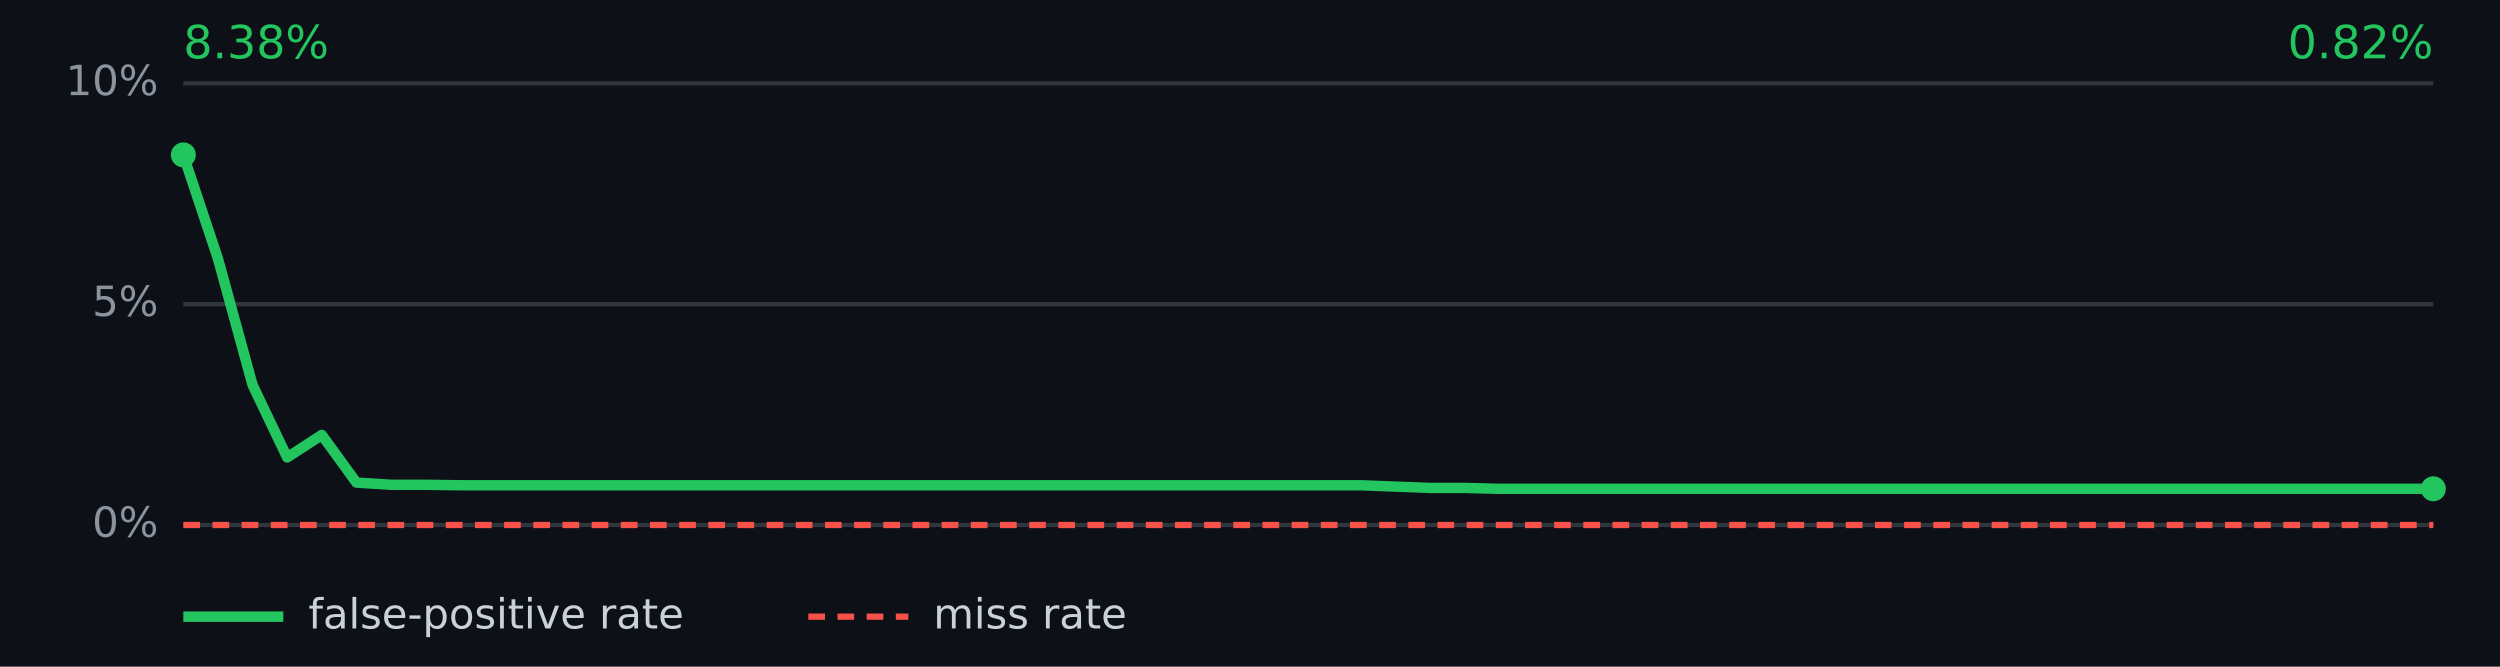
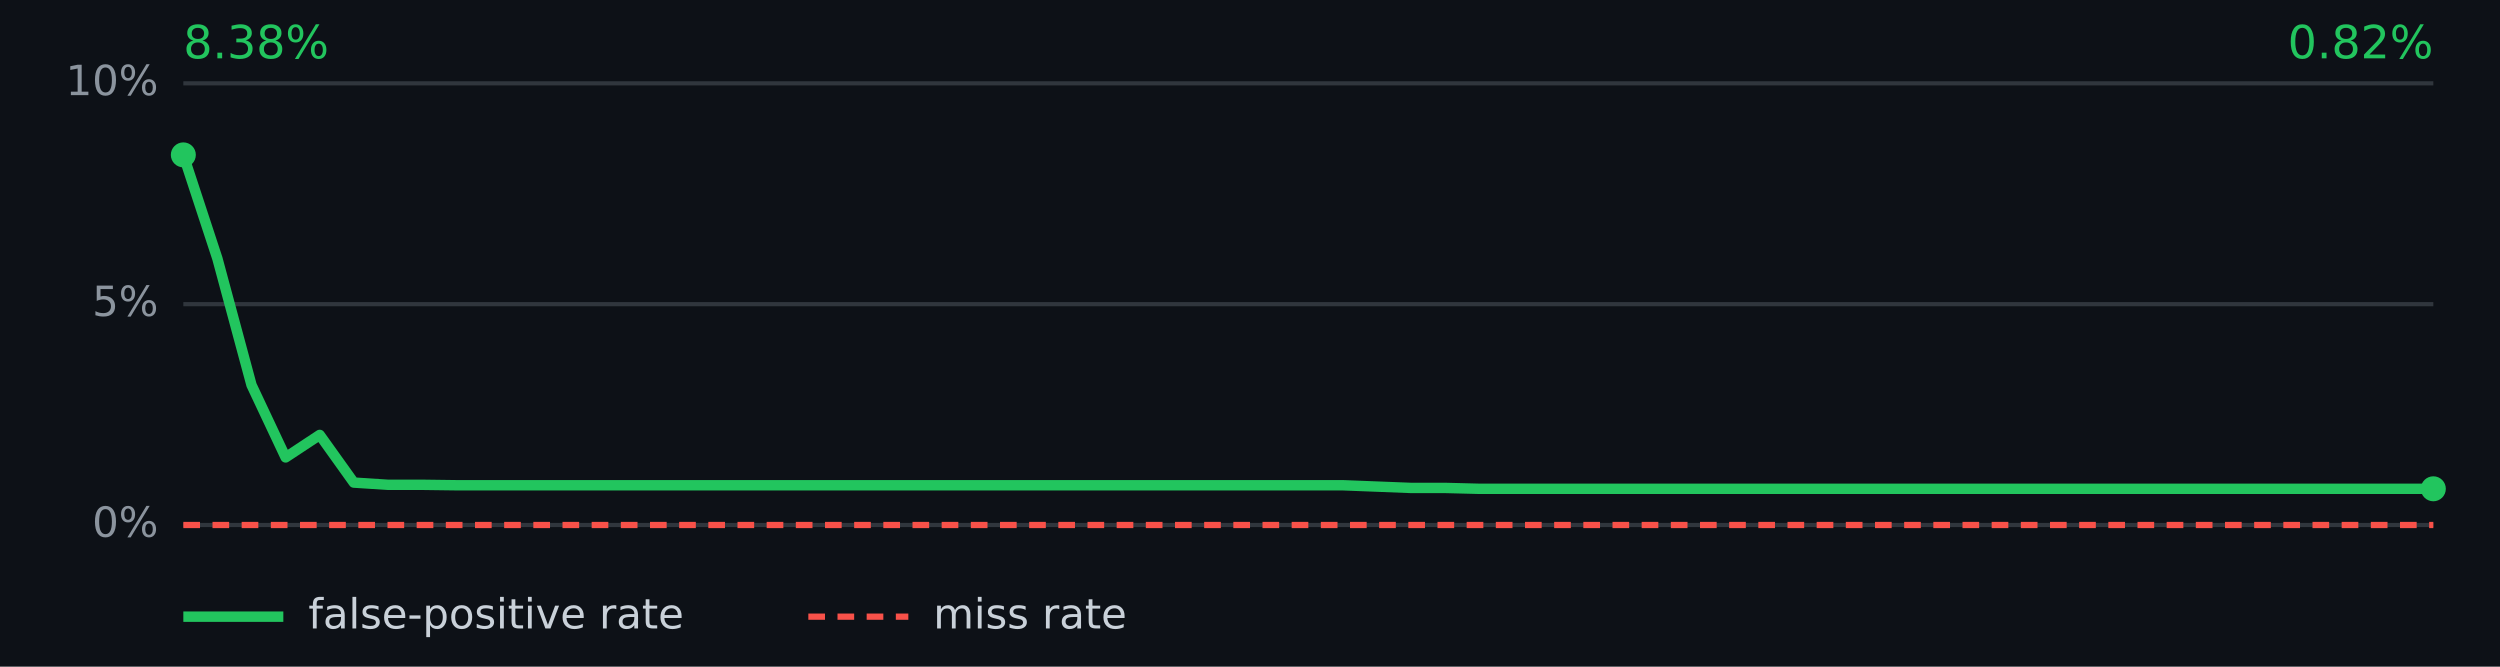
<svg xmlns="http://www.w3.org/2000/svg" width="600" height="160" role="img" aria-label="false-positive rate trend: 8.38% to 0.82%">
  <rect width="100%" height="160" fill="#0d1117" />
  <line x1="44" y1="20.00" x2="584" y2="20.00" stroke="#30363d" stroke-width="1" />
  <text x="38" y="20.00" font-family="Verdana,Geneva,DejaVu Sans,sans-serif" font-size="10" fill="#8b949e" text-anchor="end" dominant-baseline="middle">10%</text>
  <line x1="44" y1="73.00" x2="584" y2="73.00" stroke="#30363d" stroke-width="1" />
  <text x="38" y="73.00" font-family="Verdana,Geneva,DejaVu Sans,sans-serif" font-size="10" fill="#8b949e" text-anchor="end" dominant-baseline="middle">5%</text>
  <line x1="44" y1="126.00" x2="584" y2="126.00" stroke="#30363d" stroke-width="1" />
  <text x="38" y="126.00" font-family="Verdana,Geneva,DejaVu Sans,sans-serif" font-size="10" fill="#8b949e" text-anchor="end" dominant-baseline="middle">0%</text>
-   <polyline points="44.00,126.00 53.47,126.00 62.95,126.00 72.42,126.00 81.89,126.00 91.37,126.00 100.84,126.00 110.32,126.00 119.79,126.00 129.26,126.00 138.74,126.00 148.21,126.00 157.68,126.00 167.16,126.00 176.63,126.00 186.11,126.00 195.58,126.00 205.05,126.00 214.53,126.00 224.00,126.00 233.47,126.00 242.95,126.00 252.42,126.00 261.89,126.00 271.37,126.00 280.84,126.00 290.32,126.00 299.79,126.00 309.26,126.00 318.74,126.00 328.21,126.00 337.68,126.00 347.16,126.00 356.63,126.00 366.11,126.00 375.58,126.00 385.05,126.00 394.53,126.00 404.00,126.00 413.47,126.00 422.95,126.00 432.42,126.00 441.89,126.00 451.37,126.00 460.84,126.00 470.32,126.00 479.79,126.00 489.26,126.00 498.74,126.00 508.21,126.00 517.68,126.00 527.16,126.00 536.63,126.00 546.11,126.00 555.58,126.00 565.05,126.00 574.53,126.00 584.00,126.00" fill="none" stroke="#f85149" stroke-width="1.5" stroke-dasharray="4,3" />
-   <polyline points="44.00,37.17 52.31,62.08 60.62,92.40 68.92,109.78 77.23,104.38 85.54,115.82 93.85,116.35 102.15,116.35 110.46,116.46 118.77,116.46 127.08,116.46 135.38,116.46 143.69,116.46 152.00,116.46 160.31,116.46 168.62,116.46 176.92,116.46 185.23,116.46 193.54,116.46 201.85,116.46 210.15,116.46 218.46,116.46 226.77,116.46 235.08,116.46 243.38,116.46 251.69,116.46 260.00,116.46 268.31,116.46 276.62,116.46 284.92,116.46 293.23,116.46 301.54,116.46 309.85,116.46 318.15,116.46 326.46,116.46 334.77,116.78 343.08,117.10 351.38,117.10 359.69,117.31 368.00,117.31 376.31,117.31 384.62,117.31 392.92,117.31 401.23,117.31 409.54,117.31 417.85,117.31 426.15,117.31 434.46,117.31 442.77,117.31 451.08,117.31 459.38,117.31 467.69,117.31 476.00,117.31 484.31,117.31 492.62,117.31 500.92,117.31 509.23,117.31 517.54,117.31 525.85,117.31 534.15,117.31 542.46,117.31 550.77,117.31 559.08,117.31 567.38,117.31 575.69,117.31 584.00,117.31" fill="none" stroke="#22c55e" stroke-width="2.5" stroke-linejoin="round" />
+   <polyline points="44.00,126.00 53.31,126.00 62.62,126.00 71.93,126.00 81.24,126.00 90.55,126.00 99.86,126.00 109.17,126.00 118.48,126.00 127.79,126.00 137.10,126.00 146.41,126.00 155.72,126.00 165.03,126.00 174.34,126.00 183.66,126.00 192.97,126.00 202.28,126.00 211.59,126.00 220.90,126.00 230.21,126.00 239.52,126.00 248.83,126.00 258.14,126.00 267.45,126.00 276.76,126.00 286.07,126.00 295.38,126.00 304.69,126.00 314.00,126.00 323.31,126.00 332.62,126.00 341.93,126.00 351.24,126.00 360.55,126.00 369.86,126.00 379.17,126.00 388.48,126.00 397.79,126.00 407.10,126.00 416.41,126.00 425.72,126.00 435.03,126.00 444.34,126.00 453.66,126.00 462.97,126.00 472.28,126.00 481.59,126.00 490.90,126.00 500.21,126.00 509.52,126.00 518.83,126.00 528.14,126.00 537.45,126.00 546.76,126.00 556.07,126.00 565.38,126.00 574.69,126.00 584.00,126.00" fill="none" stroke="#f85149" stroke-width="1.5" stroke-dasharray="4,3" />
+   <polyline points="44.00,37.17 52.18,62.08 60.36,92.40 68.55,109.78 76.73,104.38 84.91,115.82 93.09,116.35 101.27,116.35 109.45,116.46 117.64,116.46 125.82,116.46 134.00,116.46 142.18,116.46 150.36,116.46 158.55,116.46 166.73,116.46 174.91,116.46 183.09,116.46 191.27,116.46 199.45,116.46 207.64,116.46 215.82,116.46 224.00,116.46 232.18,116.46 240.36,116.46 248.55,116.46 256.73,116.46 264.91,116.46 273.09,116.46 281.27,116.46 289.45,116.46 297.64,116.46 305.82,116.46 314.00,116.46 322.18,116.46 330.36,116.78 338.55,117.10 346.73,117.10 354.91,117.31 363.09,117.31 371.27,117.31 379.45,117.31 387.64,117.31 395.82,117.31 404.00,117.31 412.18,117.31 420.36,117.31 428.55,117.31 436.73,117.31 444.91,117.31 453.09,117.31 461.27,117.31 469.45,117.31 477.64,117.31 485.82,117.31 494.00,117.31 502.18,117.31 510.36,117.31 518.55,117.31 526.73,117.31 534.91,117.31 543.09,117.31 551.27,117.31 559.45,117.31 567.64,117.31 575.82,117.31 584.00,117.31" fill="none" stroke="#22c55e" stroke-width="2.5" stroke-linejoin="round" />
  <circle cx="44.00" cy="37.17" r="3" fill="#22c55e" />
  <circle cx="584.00" cy="117.31" r="3" fill="#22c55e" />
  <text x="44.00" y="14" font-family="Verdana,Geneva,DejaVu Sans,sans-serif" font-size="11" fill="#22c55e" text-anchor="start">8.38%</text>
  <text x="584.00" y="14" font-family="Verdana,Geneva,DejaVu Sans,sans-serif" font-size="11" fill="#22c55e" text-anchor="end">0.82%</text>
  <line x1="44" y1="148" x2="68" y2="148" stroke="#22c55e" stroke-width="2.5" />
  <text x="74" y="148" font-family="Verdana,Geneva,DejaVu Sans,sans-serif" font-size="10" fill="#c9d1d9" dominant-baseline="middle">false-positive rate</text>
  <line x1="194" y1="148" x2="218" y2="148" stroke="#f85149" stroke-width="1.5" stroke-dasharray="4,3" />
  <text x="224" y="148" font-family="Verdana,Geneva,DejaVu Sans,sans-serif" font-size="10" fill="#c9d1d9" dominant-baseline="middle">miss rate</text>
</svg>
